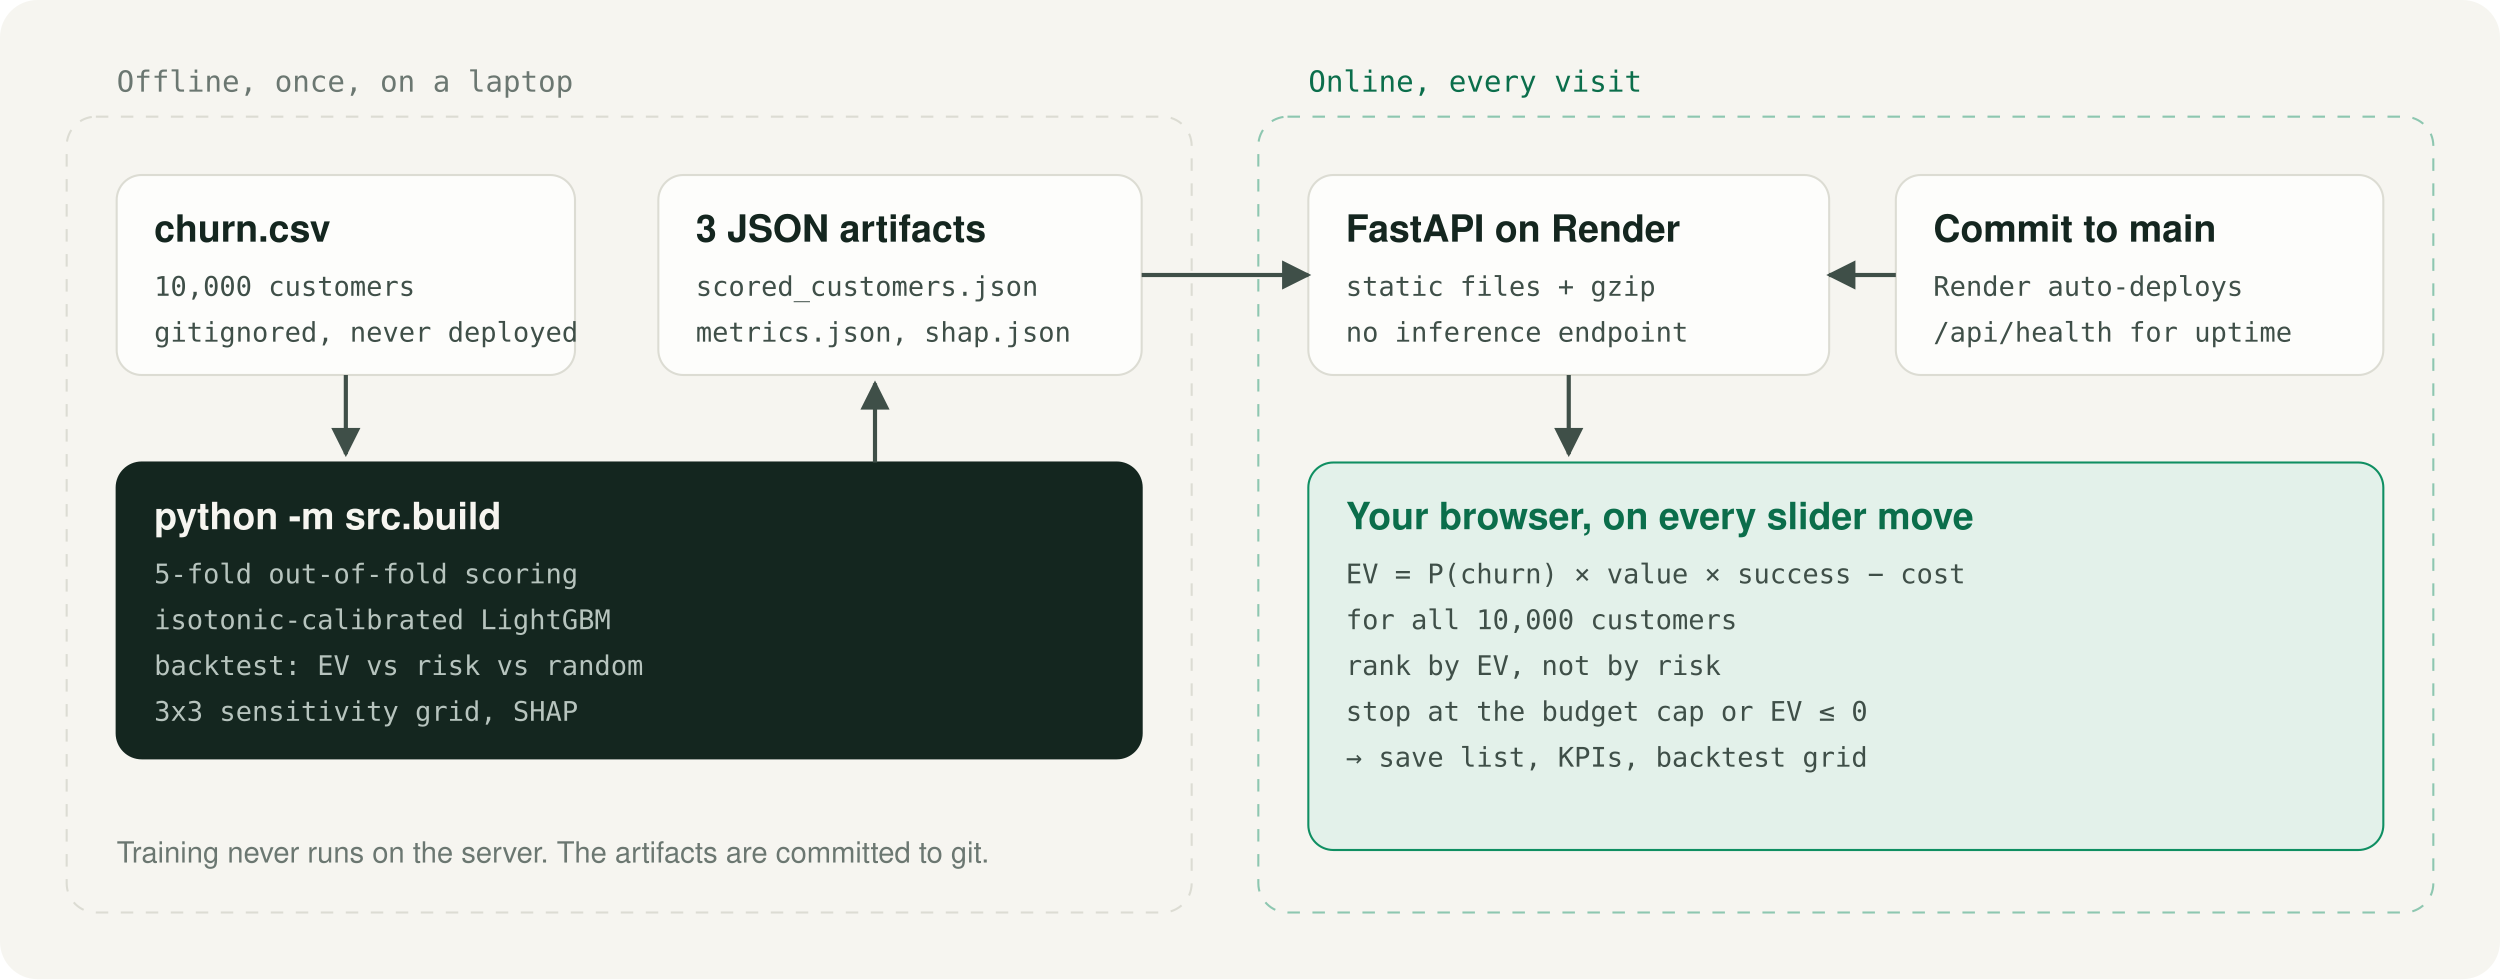
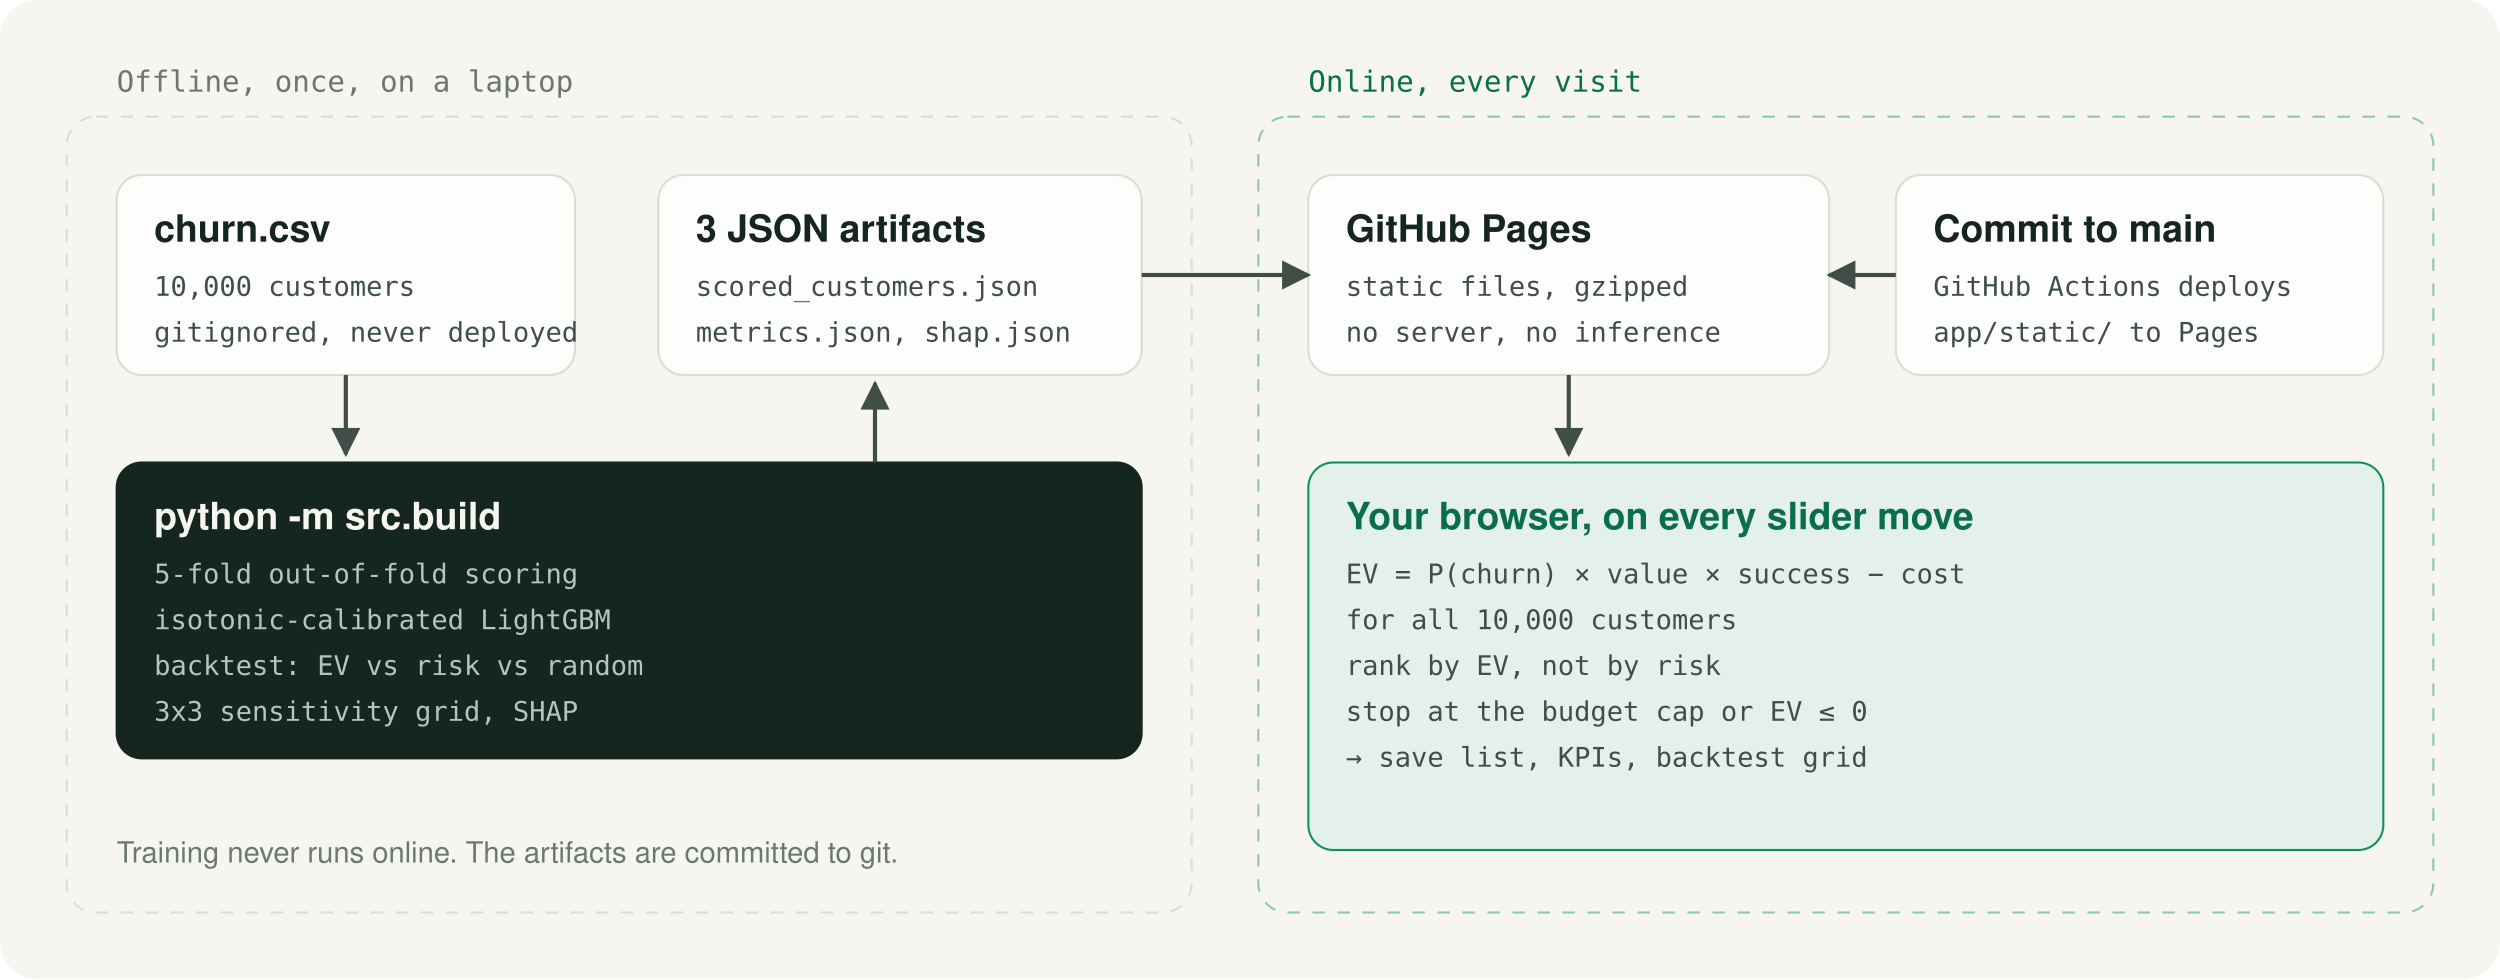
<svg xmlns="http://www.w3.org/2000/svg" viewBox="0 0 1200 470" width="1200" height="470" role="img" aria-labelledby="at ad">
  <defs>
    <marker id="ar" viewBox="0 0 10 10" refX="9" refY="5" markerWidth="7" markerHeight="7" orient="auto-start-reverse">
      <path d="M0 0L10 5L0 10z" fill="#3f4f48" />
    </marker>
  </defs>
  <rect width="1200" height="470" rx="18" fill="#f6f5f0" />
  <rect x="32" y="56" width="540" height="382" rx="14" fill="none" stroke="#dcdcd3" stroke-dasharray="6 6" />
  <text x="56" y="44" font-family="'IBM Plex Mono', ui-monospace, SFMono-Regular, Menlo, Consolas, monospace" font-size="14" fill="#6b7771">Offline, once, on a laptop</text>
  <rect x="604" y="56" width="564" height="382" rx="14" fill="none" stroke="#0f8f62" stroke-opacity="0.45" stroke-dasharray="6 6" />
  <text x="628" y="44" font-family="'IBM Plex Mono', ui-monospace, SFMono-Regular, Menlo, Consolas, monospace" font-size="14" fill="#0b6e4b">Online, every visit</text>
  <rect x="56" y="84" width="220" height="96" rx="12" fill="#fdfdfb" stroke="#dcdcd3" />
  <text x="74" y="116" font-family="Archivo, -apple-system, BlinkMacSystemFont, 'Segoe UI', Helvetica, Arial, sans-serif" font-size="18" font-weight="700" fill="#14261f">churn.csv</text>
  <text x="74" y="142" font-family="'IBM Plex Mono', ui-monospace, SFMono-Regular, Menlo, Consolas, monospace" font-size="13" fill="#3f4f48">10,000 customers</text>
  <text x="74" y="164" font-family="'IBM Plex Mono', ui-monospace, SFMono-Regular, Menlo, Consolas, monospace" font-size="13" fill="#3f4f48">gitignored, never deployed</text>
  <rect x="56" y="222" width="492" height="142" rx="12" fill="#14261f" stroke="#14261f" />
  <text x="74" y="254" font-family="Archivo, -apple-system, BlinkMacSystemFont, 'Segoe UI', Helvetica, Arial, sans-serif" font-size="18" font-weight="700" fill="#f6f5f0">python -m src.build</text>
  <text x="74" y="280" font-family="'IBM Plex Mono', ui-monospace, SFMono-Regular, Menlo, Consolas, monospace" font-size="13" fill="#b7c4be">5-fold out-of-fold scoring</text>
  <text x="74" y="302" font-family="'IBM Plex Mono', ui-monospace, SFMono-Regular, Menlo, Consolas, monospace" font-size="13" fill="#b7c4be">isotonic-calibrated LightGBM</text>
  <text x="74" y="324" font-family="'IBM Plex Mono', ui-monospace, SFMono-Regular, Menlo, Consolas, monospace" font-size="13" fill="#b7c4be">backtest: EV vs risk vs random</text>
  <text x="74" y="346" font-family="'IBM Plex Mono', ui-monospace, SFMono-Regular, Menlo, Consolas, monospace" font-size="13" fill="#b7c4be">3x3 sensitivity grid, SHAP</text>
  <rect x="316" y="84" width="232" height="96" rx="12" fill="#fdfdfb" stroke="#dcdcd3" />
  <text x="334" y="116" font-family="Archivo, -apple-system, BlinkMacSystemFont, 'Segoe UI', Helvetica, Arial, sans-serif" font-size="18" font-weight="700" fill="#14261f">3 JSON artifacts</text>
  <text x="334" y="142" font-family="'IBM Plex Mono', ui-monospace, SFMono-Regular, Menlo, Consolas, monospace" font-size="13" fill="#3f4f48">scored_customers.json</text>
  <text x="334" y="164" font-family="'IBM Plex Mono', ui-monospace, SFMono-Regular, Menlo, Consolas, monospace" font-size="13" fill="#3f4f48">metrics.json, shap.json</text>
-   <text x="56" y="414" font-family="Archivo, -apple-system, BlinkMacSystemFont, 'Segoe UI', Helvetica, Arial, sans-serif" font-size="14" fill="#6b7771">Training never runs on the server. The artifacts are committed to git.</text>
+   <text x="56" y="414" font-family="Archivo, -apple-system, BlinkMacSystemFont, 'Segoe UI', Helvetica, Arial, sans-serif" font-size="14" fill="#6b7771">Training never runs online. The artifacts are committed to git.</text>
  <rect x="628" y="84" width="250" height="96" rx="12" fill="#fdfdfb" stroke="#dcdcd3" />
-   <text x="646" y="116" font-family="Archivo, -apple-system, BlinkMacSystemFont, 'Segoe UI', Helvetica, Arial, sans-serif" font-size="18" font-weight="700" fill="#14261f">FastAPI on Render</text>
-   <text x="646" y="142" font-family="'IBM Plex Mono', ui-monospace, SFMono-Regular, Menlo, Consolas, monospace" font-size="13" fill="#3f4f48">static files + gzip</text>
-   <text x="646" y="164" font-family="'IBM Plex Mono', ui-monospace, SFMono-Regular, Menlo, Consolas, monospace" font-size="13" fill="#3f4f48">no inference endpoint</text>
+   <text x="646" y="116" font-family="Archivo, -apple-system, BlinkMacSystemFont, 'Segoe UI', Helvetica, Arial, sans-serif" font-size="18" font-weight="700" fill="#14261f">GitHub Pages</text>
+   <text x="646" y="142" font-family="'IBM Plex Mono', ui-monospace, SFMono-Regular, Menlo, Consolas, monospace" font-size="13" fill="#3f4f48">static files, gzipped</text>
+   <text x="646" y="164" font-family="'IBM Plex Mono', ui-monospace, SFMono-Regular, Menlo, Consolas, monospace" font-size="13" fill="#3f4f48">no server, no inference</text>
  <rect x="628" y="222" width="516" height="186" rx="12" fill="#e3f1ea" stroke="#0f8f62" />
  <text x="646" y="254" font-family="Archivo, -apple-system, BlinkMacSystemFont, 'Segoe UI', Helvetica, Arial, sans-serif" font-size="18" font-weight="700" fill="#0b6e4b">Your browser, on every slider move</text>
  <text x="646" y="280" font-family="'IBM Plex Mono', ui-monospace, SFMono-Regular, Menlo, Consolas, monospace" font-size="13" fill="#3f4f48">EV = P(churn) × value × success − cost</text>
  <text x="646" y="302" font-family="'IBM Plex Mono', ui-monospace, SFMono-Regular, Menlo, Consolas, monospace" font-size="13" fill="#3f4f48">for all 10,000 customers</text>
  <text x="646" y="324" font-family="'IBM Plex Mono', ui-monospace, SFMono-Regular, Menlo, Consolas, monospace" font-size="13" fill="#3f4f48">rank by EV, not by risk</text>
  <text x="646" y="346" font-family="'IBM Plex Mono', ui-monospace, SFMono-Regular, Menlo, Consolas, monospace" font-size="13" fill="#3f4f48">stop at the budget cap or EV ≤ 0</text>
  <text x="646" y="368" font-family="'IBM Plex Mono', ui-monospace, SFMono-Regular, Menlo, Consolas, monospace" font-size="13" fill="#3f4f48">→ save list, KPIs, backtest grid</text>
  <rect x="910" y="84" width="234" height="96" rx="12" fill="#fdfdfb" stroke="#dcdcd3" />
  <text x="928" y="116" font-family="Archivo, -apple-system, BlinkMacSystemFont, 'Segoe UI', Helvetica, Arial, sans-serif" font-size="18" font-weight="700" fill="#14261f">Commit to main</text>
-   <text x="928" y="142" font-family="'IBM Plex Mono', ui-monospace, SFMono-Regular, Menlo, Consolas, monospace" font-size="13" fill="#3f4f48">Render auto-deploys</text>
-   <text x="928" y="164" font-family="'IBM Plex Mono', ui-monospace, SFMono-Regular, Menlo, Consolas, monospace" font-size="13" fill="#3f4f48">/api/health for uptime</text>
+   <text x="928" y="142" font-family="'IBM Plex Mono', ui-monospace, SFMono-Regular, Menlo, Consolas, monospace" font-size="13" fill="#3f4f48">GitHub Actions deploys</text>
+   <text x="928" y="164" font-family="'IBM Plex Mono', ui-monospace, SFMono-Regular, Menlo, Consolas, monospace" font-size="13" fill="#3f4f48">app/static/ to Pages</text>
  <line x1="166" y1="180" x2="166" y2="218" stroke="#3f4f48" stroke-width="2" marker-end="url(#ar)" />
  <line x1="420" y1="222" x2="420" y2="184" stroke="#3f4f48" stroke-width="2" marker-end="url(#ar)" />
  <line x1="548" y1="132" x2="628" y2="132" stroke="#3f4f48" stroke-width="2" marker-end="url(#ar)" />
  <line x1="753" y1="180" x2="753" y2="218" stroke="#3f4f48" stroke-width="2" marker-end="url(#ar)" />
  <line x1="910" y1="132" x2="878" y2="132" stroke="#3f4f48" stroke-width="2" marker-end="url(#ar)" />
</svg>
